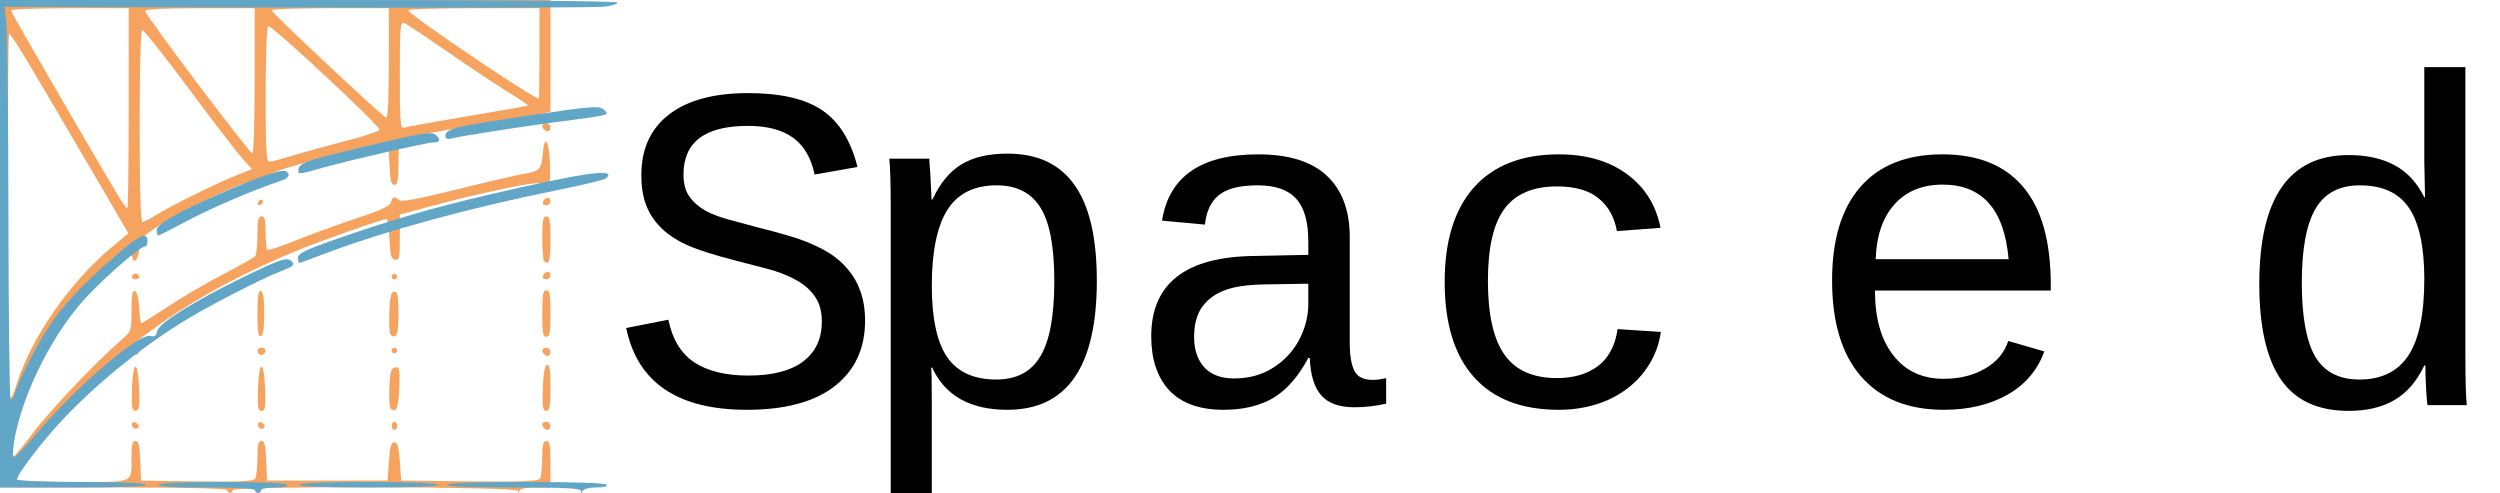
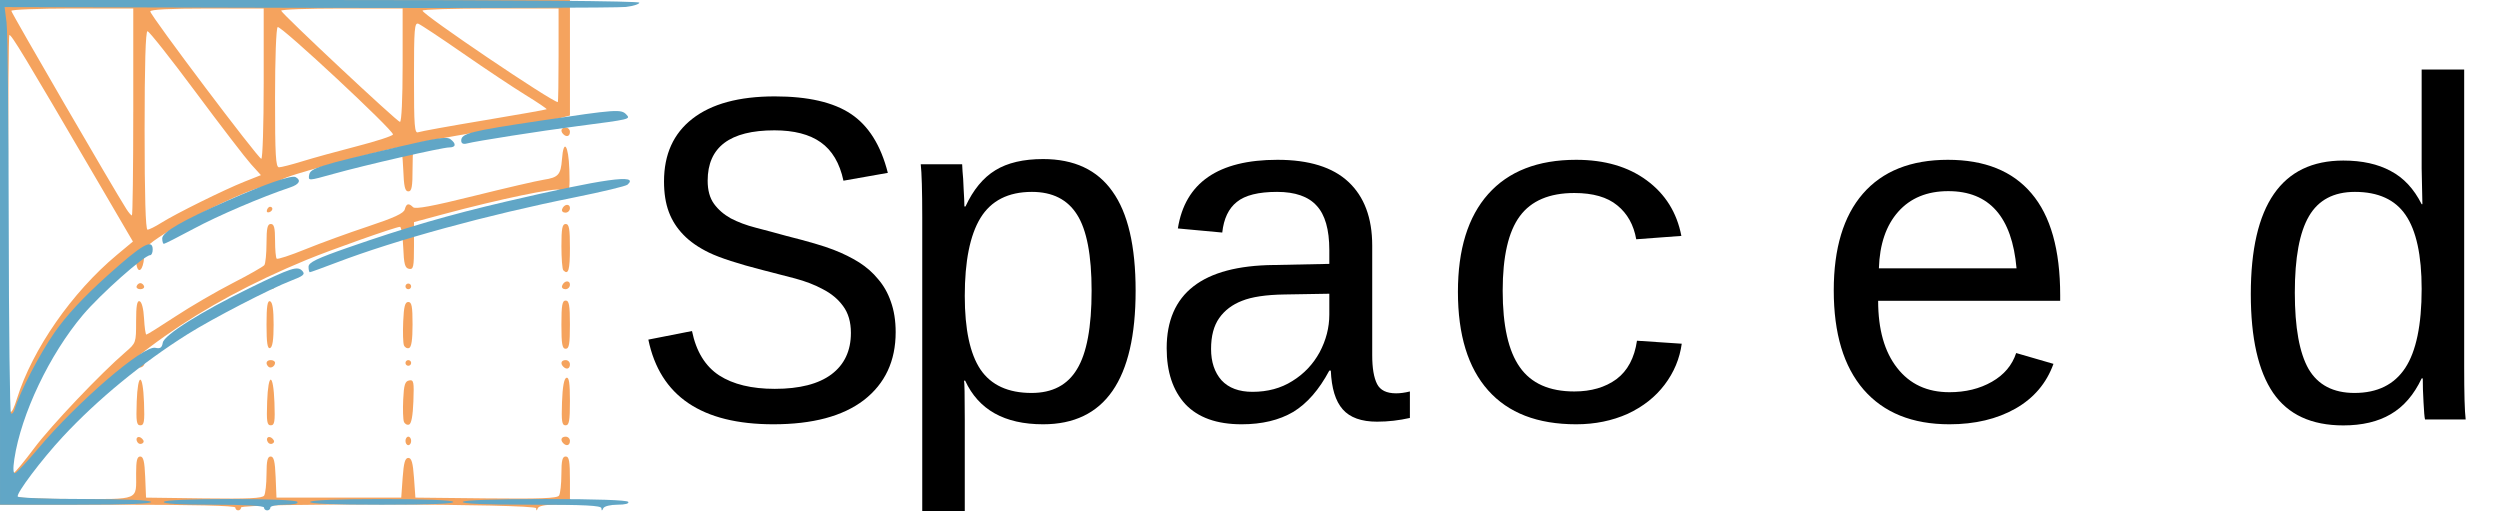
- <svg xmlns="http://www.w3.org/2000/svg" width="108.42mm" height="21.378mm" viewBox="0 0 108.42 21.378" version="1.1" id="svg8">
+ <svg xmlns="http://www.w3.org/2000/svg" width="104.716mm" height="21.378mm" viewBox="0 0 104.716 21.378" version="1.1" id="svg8">
  <defs id="defs2" />
  <g id="layer1" transform="translate(-8.346935,-5.200816)">
    <g id="g4529" transform="matrix(0.4488847,0,0,0.4488847,0.940942,0.6598635)" style="stroke-width:2.228">
      <path style="fill:#f5a35e;stroke-width:2.228" d="m 38.459,57.476 c 0,-0.172 -3.836,-0.265 -10.98,-0.265 H 16.499 V 33.664 10.116 h 26.591 26.591 v 5.39 5.39 l -1.124,0.29 c -0.618,0.159 -2.434,0.479 -4.035,0.71 -2.916,0.421 -8.383,1.375 -9.128,1.591 -0.311,0.091 -0.397,0.586 -0.397,2.302 0,1.767 -0.076,2.186 -0.397,2.186 -0.312,0 -0.413,-0.439 -0.474,-2.051 -0.052,-1.39 -0.181,-2.051 -0.399,-2.051 -0.455,0 -7.076,1.717 -9.446,2.45 -1.615,0.499 -2,0.722 -2.069,1.199 -0.09,0.626 -0.724,0.803 -0.909,0.254 -0.088,-0.261 -0.329,-0.254 -1.147,0.033 -1.985,0.698 -6.409,2.885 -8.264,4.085 -1.762,1.14 -1.873,1.27 -1.95,2.287 -0.085,1.12 -0.543,1.545 -0.703,0.654 -0.179,-0.992 -0.481,-0.887 -2.356,0.825 -3.723,3.398 -6.984,8.704 -8.366,13.614 -0.762,2.707 -1.13,5.133 -0.757,4.993 0.144,-0.054 1.018,-1.11 1.942,-2.347 1.557,-2.084 6.191,-6.96 8.505,-8.949 0.984,-0.846 0.992,-0.87 0.992,-2.853 0,-1.482 0.086,-1.972 0.331,-1.891 0.199,0.066 0.362,0.705 0.41,1.61 0.044,0.825 0.141,1.5 0.217,1.5 0.076,0 1.29,-0.758 2.699,-1.685 1.408,-0.927 3.81,-2.325 5.336,-3.109 1.526,-0.783 2.864,-1.543 2.973,-1.689 0.109,-0.146 0.199,-1.068 0.202,-2.051 0.003,-1.409 0.088,-1.786 0.401,-1.786 0.307,0 0.397,0.348 0.397,1.543 0,0.849 0.068,1.611 0.151,1.694 0.083,0.083 1.295,-0.314 2.692,-0.883 1.398,-0.569 4.024,-1.526 5.836,-2.127 2.431,-0.807 3.329,-1.223 3.424,-1.586 0.147,-0.561 0.364,-0.619 0.777,-0.207 0.205,0.205 1.812,-0.093 5.675,-1.053 2.964,-0.737 5.893,-1.416 6.509,-1.51 1.369,-0.209 1.599,-0.464 1.707,-1.9 0.149,-1.986 0.609,-1.361 0.69,0.936 0.059,1.687 -0.004,2.183 -0.278,2.183 -0.195,0 -0.471,-0.116 -0.614,-0.259 -0.268,-0.268 -5.592,0.838 -10.893,2.263 l -2.712,0.729 v 2.225 c 0,1.976 -0.052,2.215 -0.463,2.137 -0.381,-0.073 -0.477,-0.427 -0.541,-2.004 -0.043,-1.053 -0.178,-1.915 -0.301,-1.915 -0.394,0 -6.424,2.13 -8.749,3.091 -10.051,4.153 -17.441,9.372 -23.343,16.488 -1.772,2.136 -3.916,5.331 -3.754,5.593 0.077,0.125 2.562,0.228 5.521,0.228 6.115,0 5.701,0.174 5.701,-2.403 0,-1.195 0.091,-1.566 0.385,-1.566 0.295,0 0.404,0.451 0.463,1.918 l 0.078,1.918 5.405,0.072 c 4.147,0.055 5.455,-0.006 5.618,-0.265 0.117,-0.185 0.215,-1.08 0.218,-1.99 0.003,-1.27 0.094,-1.654 0.389,-1.654 0.295,0 0.404,0.451 0.463,1.918 l 0.078,1.918 h 5.821 5.821 l 0.132,-1.852 c 0.101,-1.411 0.227,-1.852 0.529,-1.852 0.302,0 0.428,0.441 0.529,1.852 l 0.132,1.852 6.596,0.071 c 5.101,0.055 6.644,-0.005 6.809,-0.265 0.117,-0.184 0.215,-1.08 0.217,-1.989 0.003,-1.292 0.091,-1.654 0.401,-1.654 0.322,0 0.397,0.426 0.397,2.249 v 2.249 h -1.433 c -0.899,0 -1.483,0.123 -1.567,0.331 -0.107,0.265 -0.138,0.265 -0.154,0 -0.027,-0.425 -27.538,-0.491 -27.538,-0.066 0,0.146 -0.119,0.265 -0.265,0.265 -0.146,0 -0.265,-0.119 -0.265,-0.265 z M 18.089,47.29 c 1.439,-4.59 5.132,-9.9 9.307,-13.38 L 28.902,32.655 25.446,26.743 C 18.791,15.358 17.513,13.247 17.367,13.393 c -0.115,0.115 -0.182,24.432 -0.093,33.62 0.019,1.96 0.262,2.043 0.815,0.278 z M 31.541,30.911 c 1.348,-0.851 5.884,-3.095 7.78,-3.848 l 1.524,-0.605 -0.929,-1.028 c -0.511,-0.565 -2.831,-3.587 -5.156,-6.715 -2.325,-3.128 -4.349,-5.687 -4.498,-5.687 -0.179,0 -0.27,3.136 -0.27,9.26 0,6.118 0.092,9.26 0.27,9.26 0.148,0 0.724,-0.287 1.279,-0.637 z M 28.934,20.567 v -9.657 h -5.689 c -3.129,0 -5.689,0.099 -5.689,0.221 0,0.189 9.639,16.789 10.741,18.498 0.211,0.327 0.441,0.595 0.51,0.595 0.069,0 0.126,-4.346 0.126,-9.657 z m 15.776,4.601 c 0.995,-0.307 3.293,-0.941 5.106,-1.409 1.813,-0.468 3.322,-0.96 3.352,-1.095 0.083,-0.365 -10.474,-10.199 -10.759,-10.022 -0.14,0.087 -0.246,2.927 -0.246,6.618 0,5.355 0.063,6.467 0.369,6.467 0.203,0 1.183,-0.251 2.178,-0.559 z m -3.605,-7.246 v -7.011 h -5.292 c -3.457,0 -5.292,0.095 -5.292,0.273 0,0.371 10.081,13.75 10.361,13.75 0.122,0 0.222,-3.155 0.222,-7.011 z m 20.569,3.422 c 3.166,-0.529 5.791,-0.994 5.833,-1.034 0.042,-0.04 -0.851,-0.642 -1.984,-1.339 -1.133,-0.697 -3.751,-2.44 -5.816,-3.873 -2.065,-1.433 -3.941,-2.677 -4.167,-2.764 -0.364,-0.14 -0.412,0.446 -0.412,5.058 0,4.516 0.053,5.196 0.395,5.064 0.217,-0.083 2.985,-0.584 6.152,-1.113 z m -7.605,-5.142 v -5.292 h -5.711 c -3.141,0 -5.671,0.093 -5.622,0.207 0.165,0.389 10.833,10.376 11.084,10.376 0.148,0 0.249,-2.154 0.249,-5.292 z m 14.552,-0.926 v -4.366 h -6.35 c -3.493,0 -6.349,0.089 -6.348,0.198 0.004,0.369 12.085,8.533 12.626,8.533 0.039,0 0.072,-1.965 0.072,-4.366 z M 29.323,51.378 c -0.251,-0.407 0.093,-0.669 0.433,-0.33 0.19,0.19 0.195,0.338 0.014,0.45 -0.148,0.092 -0.349,0.038 -0.446,-0.12 z m 12.171,0 c -0.251,-0.407 0.093,-0.669 0.433,-0.33 0.19,0.19 0.195,0.338 0.014,0.45 -0.148,0.092 -0.349,0.038 -0.446,-0.12 z m 12.841,-0.119 c 0,-0.218 0.119,-0.397 0.265,-0.397 0.146,0 0.265,0.179 0.265,0.397 0,0.218 -0.119,0.397 -0.265,0.397 -0.146,0 -0.265,-0.179 -0.265,-0.397 z m 14.728,0.22 c -0.304,-0.304 -0.193,-0.617 0.22,-0.617 0.218,0 0.397,0.179 0.397,0.397 0,0.413 -0.313,0.525 -0.617,0.22 z M 29.254,47.621 c 0.099,-2.804 0.58,-2.759 0.683,0.064 0.065,1.787 0.011,2.118 -0.341,2.118 -0.354,0 -0.406,-0.337 -0.341,-2.183 z m 12.171,0 c 0.099,-2.804 0.58,-2.759 0.683,0.064 0.065,1.787 0.011,2.118 -0.341,2.118 -0.354,0 -0.406,-0.337 -0.341,-2.183 z m 12.763,1.846 c -0.08,-0.209 -0.11,-1.141 -0.066,-2.07 0.065,-1.377 0.168,-1.706 0.554,-1.78 0.428,-0.082 0.467,0.109 0.397,1.96 -0.051,1.347 -0.191,2.088 -0.408,2.16 -0.182,0.06 -0.396,-0.062 -0.477,-0.271 z m 14.753,-1.825 c 0.051,-1.436 0.188,-2.198 0.408,-2.271 0.247,-0.082 0.331,0.463 0.331,2.162 0,1.869 -0.072,2.271 -0.408,2.271 -0.34,0 -0.395,-0.358 -0.331,-2.162 z M 29.368,44.328 c -0.298,-0.298 -0.181,-0.61 0.228,-0.61 0.218,0 0.397,0.112 0.397,0.249 0,0.334 -0.413,0.573 -0.625,0.361 z m 12.171,0 c -0.298,-0.298 -0.181,-0.61 0.228,-0.61 0.218,0 0.397,0.112 0.397,0.249 0,0.334 -0.413,0.573 -0.625,0.361 z m 27.524,0.007 c -0.304,-0.304 -0.193,-0.617 0.22,-0.617 0.218,0 0.397,0.179 0.397,0.397 0,0.413 -0.313,0.525 -0.617,0.22 z M 54.334,43.983 c 0,-0.146 0.119,-0.265 0.265,-0.265 0.146,0 0.265,0.119 0.265,0.265 0,0.146 -0.119,0.265 -0.265,0.265 -0.146,0 -0.265,-0.119 -0.265,-0.265 z M 41.369,40.411 c 0,-1.717 0.083,-2.265 0.331,-2.183 0.227,0.076 0.331,0.76 0.331,2.183 0,1.423 -0.104,2.107 -0.331,2.183 -0.248,0.083 -0.331,-0.466 -0.331,-2.183 z m 12.819,1.914 c -0.08,-0.208 -0.11,-1.201 -0.066,-2.205 0.061,-1.411 0.169,-1.826 0.476,-1.826 0.319,0 0.397,0.409 0.397,2.095 0,1.44 -0.103,2.129 -0.331,2.205 -0.182,0.061 -0.396,-0.06 -0.476,-0.269 z m 14.697,-1.914 c 0,-1.823 0.075,-2.249 0.397,-2.249 0.322,0 0.397,0.426 0.397,2.249 0,1.823 -0.075,2.249 -0.397,2.249 -0.322,0 -0.397,-0.426 -0.397,-2.249 z m -39.637,-3.592 c 0.052,-0.156 0.208,-0.284 0.346,-0.284 0.138,0 0.294,0.128 0.346,0.284 0.052,0.156 -0.104,0.284 -0.346,0.284 -0.243,0 -0.398,-0.128 -0.346,-0.284 z m 12.171,0 c 0.052,-0.156 0.208,-0.284 0.346,-0.284 0.138,0 0.294,0.128 0.346,0.284 0.052,0.156 -0.104,0.284 -0.346,0.284 -0.243,0 -0.398,-0.128 -0.346,-0.284 z m 12.914,0.02 c 0,-0.146 0.119,-0.265 0.265,-0.265 0.146,0 0.265,0.119 0.265,0.265 0,0.146 -0.119,0.265 -0.265,0.265 -0.146,0 -0.265,-0.119 -0.265,-0.265 z m 14.613,-0.05 c 0.164,-0.491 0.733,-0.572 0.733,-0.105 0,0.23 -0.189,0.419 -0.419,0.419 -0.23,0 -0.372,-0.141 -0.314,-0.314 z m 0.116,-1.45 c -0.097,-0.097 -0.176,-1.109 -0.176,-2.249 0,-1.666 0.078,-2.073 0.397,-2.073 0.322,0 0.397,0.426 0.397,2.249 0,2.064 -0.144,2.546 -0.617,2.073 z M 41.409,29.708 c 0.058,-0.175 0.192,-0.309 0.298,-0.298 0.316,0.033 0.255,0.396 -0.086,0.509 -0.175,0.058 -0.27,-0.037 -0.212,-0.212 z m 27.538,-0.063 c 0.164,-0.491 0.733,-0.572 0.733,-0.105 0,0.23 -0.189,0.419 -0.419,0.419 -0.23,0 -0.372,-0.141 -0.314,-0.314 z m 0.116,-7.006 c -0.304,-0.304 -0.193,-0.617 0.22,-0.617 0.218,0 0.397,0.179 0.397,0.397 0,0.413 -0.313,0.525 -0.617,0.22 z" id="path4533" />
      <path style="fill:#61a6c6;stroke-width:2.228" d="m 41.134,57.476 c 0,-0.165 -1.787,-0.265 -4.767,-0.265 -3.102,0 -4.702,-0.092 -4.583,-0.265 0.113,-0.162 2.52,-0.265 6.233,-0.265 3.713,0 6.12,0.102 6.233,0.265 0.112,0.162 -0.343,0.265 -1.17,0.265 -0.744,0 -1.353,0.119 -1.353,0.265 0,0.146 -0.134,0.265 -0.297,0.265 -0.163,0 -0.297,-0.119 -0.297,-0.265 z m 31.486,0.066 c -0.018,-0.254 -1.543,-0.331 -6.571,-0.331 -4.289,0 -6.484,-0.091 -6.364,-0.265 0.114,-0.165 3.015,-0.265 7.717,-0.265 4.702,0 7.603,0.099 7.717,0.265 0.111,0.159 -0.285,0.265 -0.997,0.265 -0.666,0 -1.245,0.144 -1.33,0.331 -0.12,0.265 -0.154,0.265 -0.173,0 z M 16.499,33.664 V 10.116 H 46.328 c 18.391,0 29.83,0.095 29.83,0.248 0,0.137 -0.568,0.317 -1.261,0.401 -0.694,0.084 -14.02,0.121 -29.615,0.082 l -28.353,-0.07 0.182,1.455 c 0.1,0.8 0.191,9.292 0.203,18.871 0.011,9.579 0.105,17.491 0.208,17.583 0.103,0.092 0.26,-0.078 0.348,-0.378 0.464,-1.581 2.28,-5.088 3.699,-7.14 1.086,-1.572 2.686,-3.297 4.926,-5.313 3.265,-2.939 4.252,-3.509 4.252,-2.457 0,0.291 -0.105,0.529 -0.234,0.529 -0.546,0 -4.629,3.627 -6.275,5.574 -3.116,3.687 -5.762,9.244 -6.4,13.441 -0.137,0.905 -0.109,1.385 0.077,1.323 0.161,-0.054 1.119,-1.078 2.128,-2.276 3.717,-4.41 9.845,-9.678 10.957,-9.418 0.445,0.104 0.612,-0.011 0.687,-0.473 0.116,-0.72 3.554,-2.883 8.113,-5.105 3.897,-1.9 4.458,-2.082 4.908,-1.6 0.291,0.313 0.11,0.472 -1.04,0.911 -1.919,0.733 -7.323,3.527 -9.656,4.992 -4.245,2.666 -8.399,6.078 -11.643,9.564 -1.988,2.136 -4.393,5.331 -4.211,5.593 0.087,0.125 2.88,0.228 6.208,0.228 3.713,0 6.12,0.102 6.233,0.265 0.12,0.174 -2.272,0.265 -6.958,0.265 h -7.141 z m 28.939,23.283 c 0.113,-0.163 2.669,-0.265 6.678,-0.265 4.01,0 6.565,0.101 6.678,0.265 0.12,0.173 -2.179,0.265 -6.678,0.265 -4.499,0 -6.799,-0.091 -6.678,-0.265 z M 45.29,35.008 c 0,-0.406 0.762,-0.774 3.784,-1.825 5.301,-1.845 9.351,-3.022 14.651,-4.259 9.189,-2.145 12.48,-2.604 11.329,-1.577 -0.155,0.138 -2.34,0.664 -4.857,1.17 -8.273,1.662 -16.741,3.979 -22.336,6.113 -1.28,0.488 -2.382,0.887 -2.449,0.887 -0.067,0 -0.122,-0.229 -0.122,-0.508 z M 31.636,32.36 c 0,-0.58 1.891,-1.673 6.085,-3.518 3.602,-1.584 5.986,-2.408 6.365,-2.199 0.541,0.298 0.344,0.673 -0.503,0.958 -2.696,0.906 -6.728,2.632 -9.004,3.855 -1.447,0.777 -2.701,1.413 -2.787,1.413 -0.086,0 -0.156,-0.23 -0.156,-0.51 z m 13.71,-5.916 c 0.104,-0.632 0.822,-0.86 8.199,-2.595 3.587,-0.844 4.636,-1.003 4.972,-0.755 0.578,0.428 0.535,0.779 -0.096,0.779 -0.669,0 -7.828,1.636 -10.849,2.48 -2.317,0.647 -2.317,0.647 -2.226,0.09 z m 14.19,-3.205 c 0,-0.673 0.812,-0.878 7.382,-1.861 7.095,-1.062 7.543,-1.093 8.03,-0.571 0.403,0.433 0.388,0.437 -4.578,1.083 -3.471,0.452 -9.449,1.389 -10.314,1.617 -0.336,0.088 -0.519,-0.006 -0.519,-0.268 z" id="path4531" />
    </g>
    <text xml:space="preserve" style="font-style:normal;font-variant:normal;font-weight:normal;font-stretch:normal;font-size:20.218px;line-height:125%;font-family:'Courier New';-inkscape-font-specification:'Courier New, Normal';font-variant-ligatures:normal;font-variant-caps:normal;font-variant-numeric:normal;font-feature-settings:normal;text-align:start;letter-spacing:0px;word-spacing:0px;writing-mode:lr-tb;text-anchor:start;fill:#000000;fill-opacity:1;stroke:none;stroke-width:0.265px;stroke-linecap:butt;stroke-linejoin:miter;stroke-opacity:1" x="34.723" y="22.768" id="text4541">
      <tspan id="tspan4539" x="34.723" y="22.768" style="font-style:normal;font-variant:normal;font-weight:normal;font-stretch:normal;font-size:20.218px;font-family:'Courier New';-inkscape-font-specification:'Courier New, Normal';font-variant-ligatures:normal;font-variant-caps:normal;font-variant-numeric:normal;font-feature-settings:normal;text-align:start;writing-mode:lr-tb;text-anchor:start;stroke-width:0.265px">S</tspan>
    </text>
    <text xml:space="preserve" style="font-style:normal;font-variant:normal;font-weight:normal;font-stretch:normal;font-size:20.218px;line-height:125%;font-family:'Courier New';-inkscape-font-specification:'Courier New, Normal';font-variant-ligatures:normal;font-variant-caps:normal;font-variant-numeric:normal;font-feature-settings:normal;text-align:start;letter-spacing:0px;word-spacing:0px;writing-mode:lr-tb;text-anchor:start;fill:#000000;fill-opacity:1;stroke:none;stroke-width:0.265px;stroke-linecap:butt;stroke-linejoin:miter;stroke-opacity:1" x="45.149" y="22.768" id="text4541-6">
      <tspan id="tspan4539-3" x="45.149" y="22.768" style="font-style:normal;font-variant:normal;font-weight:normal;font-stretch:normal;font-size:20.218px;font-family:'Courier New';-inkscape-font-specification:'Courier New, Normal';font-variant-ligatures:normal;font-variant-caps:normal;font-variant-numeric:normal;font-feature-settings:normal;text-align:start;writing-mode:lr-tb;text-anchor:start;stroke-width:0.265px">p</tspan>
    </text>
-     <text xml:space="preserve" style="font-style:normal;font-variant:normal;font-weight:normal;font-stretch:normal;font-size:20.218px;line-height:125%;font-family:'Courier New';-inkscape-font-specification:'Courier New, Normal';font-variant-ligatures:normal;font-variant-caps:normal;font-variant-numeric:normal;font-feature-settings:normal;text-align:start;letter-spacing:0px;word-spacing:0px;writing-mode:lr-tb;text-anchor:start;fill:#000000;fill-opacity:1;stroke:none;stroke-width:0.265px;stroke-linecap:butt;stroke-linejoin:miter;stroke-opacity:1" x="57.007" y="22.768" id="text4541-6-8">
-       <tspan id="tspan4539-3-2" x="57.007" y="22.768" style="font-style:normal;font-variant:normal;font-weight:normal;font-stretch:normal;font-size:20.218px;font-family:'Courier New';-inkscape-font-specification:'Courier New, Normal';font-variant-ligatures:normal;font-variant-caps:normal;font-variant-numeric:normal;font-feature-settings:normal;text-align:start;writing-mode:lr-tb;text-anchor:start;stroke-width:0.265px">a</tspan>
+     <text xml:space="preserve" style="font-style:normal;font-variant:normal;font-weight:normal;font-stretch:normal;font-size:20.218px;line-height:125%;font-family:'Courier New';-inkscape-font-specification:'Courier New, Normal';font-variant-ligatures:normal;font-variant-caps:normal;font-variant-numeric:normal;font-feature-settings:normal;text-align:start;letter-spacing:0px;word-spacing:0px;writing-mode:lr-tb;text-anchor:start;fill:#000000;fill-opacity:1;stroke:none;stroke-width:0.265px;stroke-linecap:butt;stroke-linejoin:miter;stroke-opacity:1" x="55.949" y="22.768" id="text4541-6-8">
+       <tspan id="tspan4539-3-2" x="55.949" y="22.768" style="font-style:normal;font-variant:normal;font-weight:normal;font-stretch:normal;font-size:20.218px;font-family:'Courier New';-inkscape-font-specification:'Courier New, Normal';font-variant-ligatures:normal;font-variant-caps:normal;font-variant-numeric:normal;font-feature-settings:normal;text-align:start;writing-mode:lr-tb;text-anchor:start;stroke-width:0.265px">a</tspan>
    </text>
-     <text xml:space="preserve" style="font-style:normal;font-variant:normal;font-weight:normal;font-stretch:normal;font-size:20.218px;line-height:125%;font-family:'Courier New';-inkscape-font-specification:'Courier New, Normal';font-variant-ligatures:normal;font-variant-caps:normal;font-variant-numeric:normal;font-feature-settings:normal;text-align:start;letter-spacing:0px;word-spacing:0px;writing-mode:lr-tb;text-anchor:start;fill:#000000;fill-opacity:1;stroke:none;stroke-width:0.265px;stroke-linecap:butt;stroke-linejoin:miter;stroke-opacity:1" x="69.72" y="22.768" id="text4541-6-8-8">
-       <tspan id="tspan4539-3-2-6" x="69.72" y="22.768" style="font-style:normal;font-variant:normal;font-weight:normal;font-stretch:normal;font-size:20.218px;font-family:'Courier New';-inkscape-font-specification:'Courier New, Normal';font-variant-ligatures:normal;font-variant-caps:normal;font-variant-numeric:normal;font-feature-settings:normal;text-align:start;writing-mode:lr-tb;text-anchor:start;stroke-width:0.265px">c</tspan>
+     <text xml:space="preserve" style="font-style:normal;font-variant:normal;font-weight:normal;font-stretch:normal;font-size:20.218px;line-height:125%;font-family:'Courier New';-inkscape-font-specification:'Courier New, Normal';font-variant-ligatures:normal;font-variant-caps:normal;font-variant-numeric:normal;font-feature-settings:normal;text-align:start;letter-spacing:0px;word-spacing:0px;writing-mode:lr-tb;text-anchor:start;fill:#000000;fill-opacity:1;stroke:none;stroke-width:0.265px;stroke-linecap:butt;stroke-linejoin:miter;stroke-opacity:1" x="68.133" y="22.768" id="text4541-6-8-8">
+       <tspan id="tspan4539-3-2-6" x="68.133" y="22.768" style="font-style:normal;font-variant:normal;font-weight:normal;font-stretch:normal;font-size:20.218px;font-family:'Courier New';-inkscape-font-specification:'Courier New, Normal';font-variant-ligatures:normal;font-variant-caps:normal;font-variant-numeric:normal;font-feature-settings:normal;text-align:start;writing-mode:lr-tb;text-anchor:start;stroke-width:0.265px">c</tspan>
    </text>
-     <text xml:space="preserve" style="font-style:normal;font-variant:normal;font-weight:normal;font-stretch:normal;font-size:20.218px;line-height:125%;font-family:'Courier New';-inkscape-font-specification:'Courier New, Normal';font-variant-ligatures:normal;font-variant-caps:normal;font-variant-numeric:normal;font-feature-settings:normal;text-align:start;letter-spacing:0px;word-spacing:0px;writing-mode:lr-tb;text-anchor:start;fill:#000000;fill-opacity:1;stroke:none;stroke-width:0.265px;stroke-linecap:butt;stroke-linejoin:miter;stroke-opacity:1" x="86.489" y="22.768" id="text4541-6-8-8-8">
-       <tspan id="tspan4539-3-2-6-6" x="86.489" y="22.768" style="font-style:normal;font-variant:normal;font-weight:normal;font-stretch:normal;font-size:20.218px;font-family:'Courier New';-inkscape-font-specification:'Courier New, Normal';font-variant-ligatures:normal;font-variant-caps:normal;font-variant-numeric:normal;font-feature-settings:normal;text-align:start;writing-mode:lr-tb;text-anchor:start;stroke-width:0.265px">e</tspan>
+     <text xml:space="preserve" style="font-style:normal;font-variant:normal;font-weight:normal;font-stretch:normal;font-size:20.218px;line-height:125%;font-family:'Courier New';-inkscape-font-specification:'Courier New, Normal';font-variant-ligatures:normal;font-variant-caps:normal;font-variant-numeric:normal;font-feature-settings:normal;text-align:start;letter-spacing:0px;word-spacing:0px;writing-mode:lr-tb;text-anchor:start;fill:#000000;fill-opacity:1;stroke:none;stroke-width:0.265px;stroke-linecap:butt;stroke-linejoin:miter;stroke-opacity:1" x="83.843" y="22.768" id="text4541-6-8-8-8">
+       <tspan id="tspan4539-3-2-6-6" x="83.843" y="22.768" style="font-style:normal;font-variant:normal;font-weight:normal;font-stretch:normal;font-size:20.218px;font-family:'Courier New';-inkscape-font-specification:'Courier New, Normal';font-variant-ligatures:normal;font-variant-caps:normal;font-variant-numeric:normal;font-feature-settings:normal;text-align:start;writing-mode:lr-tb;text-anchor:start;stroke-width:0.265px">e</tspan>
    </text>
-     <text xml:space="preserve" style="font-style:normal;font-variant:normal;font-weight:normal;font-stretch:normal;font-size:20.218px;line-height:125%;font-family:'Courier New';-inkscape-font-specification:'Courier New, Normal';font-variant-ligatures:normal;font-variant-caps:normal;font-variant-numeric:normal;font-feature-settings:normal;text-align:start;letter-spacing:0px;word-spacing:0px;writing-mode:lr-tb;text-anchor:start;fill:#000000;fill-opacity:1;stroke:none;stroke-width:0.265px;stroke-linecap:butt;stroke-linejoin:miter;stroke-opacity:1" x="104.97" y="22.768" id="text4541-6-8-8-8-1">
-       <tspan id="tspan4539-3-2-6-6-0" x="104.97" y="22.768" style="font-style:normal;font-variant:normal;font-weight:normal;font-stretch:normal;font-size:20.218px;font-family:'Courier New';-inkscape-font-specification:'Courier New, Normal';font-variant-ligatures:normal;font-variant-caps:normal;font-variant-numeric:normal;font-feature-settings:normal;text-align:start;writing-mode:lr-tb;text-anchor:start;stroke-width:0.265px">d</tspan>
+     <text xml:space="preserve" style="font-style:normal;font-variant:normal;font-weight:normal;font-stretch:normal;font-size:20.218px;line-height:125%;font-family:'Courier New';-inkscape-font-specification:'Courier New, Normal';font-variant-ligatures:normal;font-variant-caps:normal;font-variant-numeric:normal;font-feature-settings:normal;text-align:start;letter-spacing:0px;word-spacing:0px;writing-mode:lr-tb;text-anchor:start;fill:#000000;fill-opacity:1;stroke:none;stroke-width:0.265px;stroke-linecap:butt;stroke-linejoin:miter;stroke-opacity:1" x="101.266" y="22.768" id="text4541-6-8-8-8-1">
+       <tspan id="tspan4539-3-2-6-6-0" x="101.266" y="22.768" style="font-style:normal;font-variant:normal;font-weight:normal;font-stretch:normal;font-size:20.218px;font-family:'Courier New';-inkscape-font-specification:'Courier New, Normal';font-variant-ligatures:normal;font-variant-caps:normal;font-variant-numeric:normal;font-feature-settings:normal;text-align:start;writing-mode:lr-tb;text-anchor:start;stroke-width:0.265px">d</tspan>
    </text>
  </g>
</svg>
